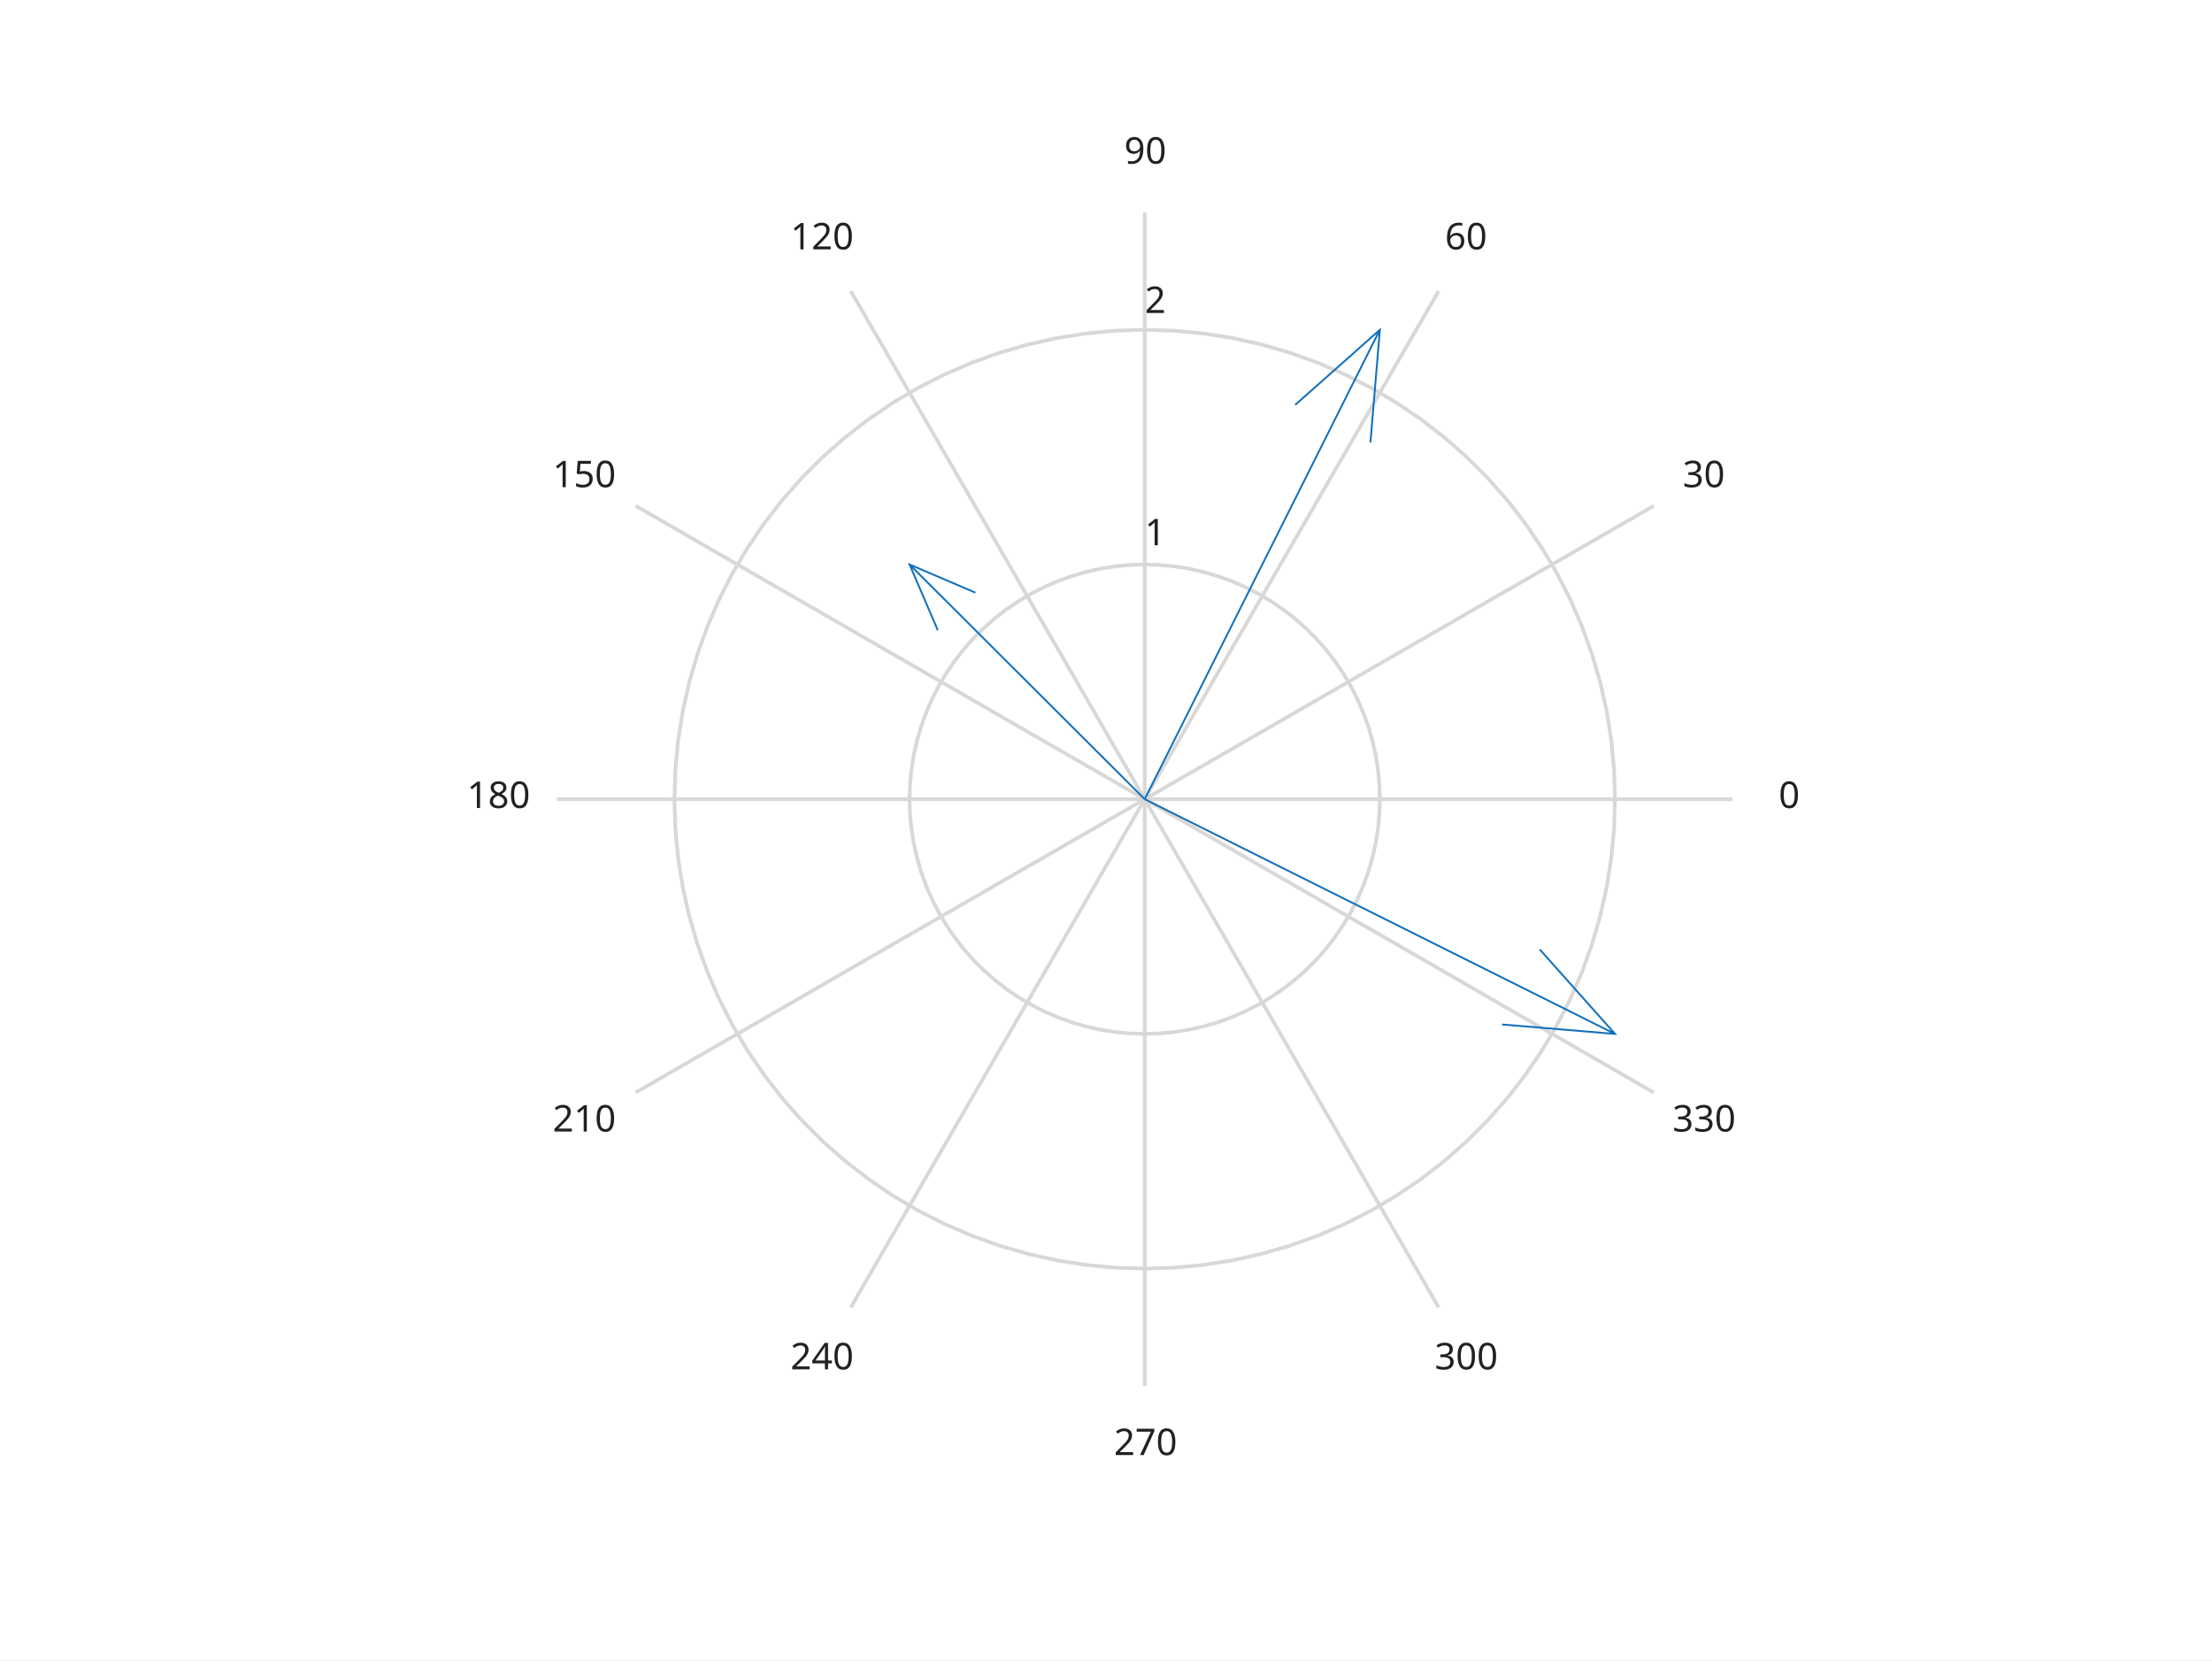
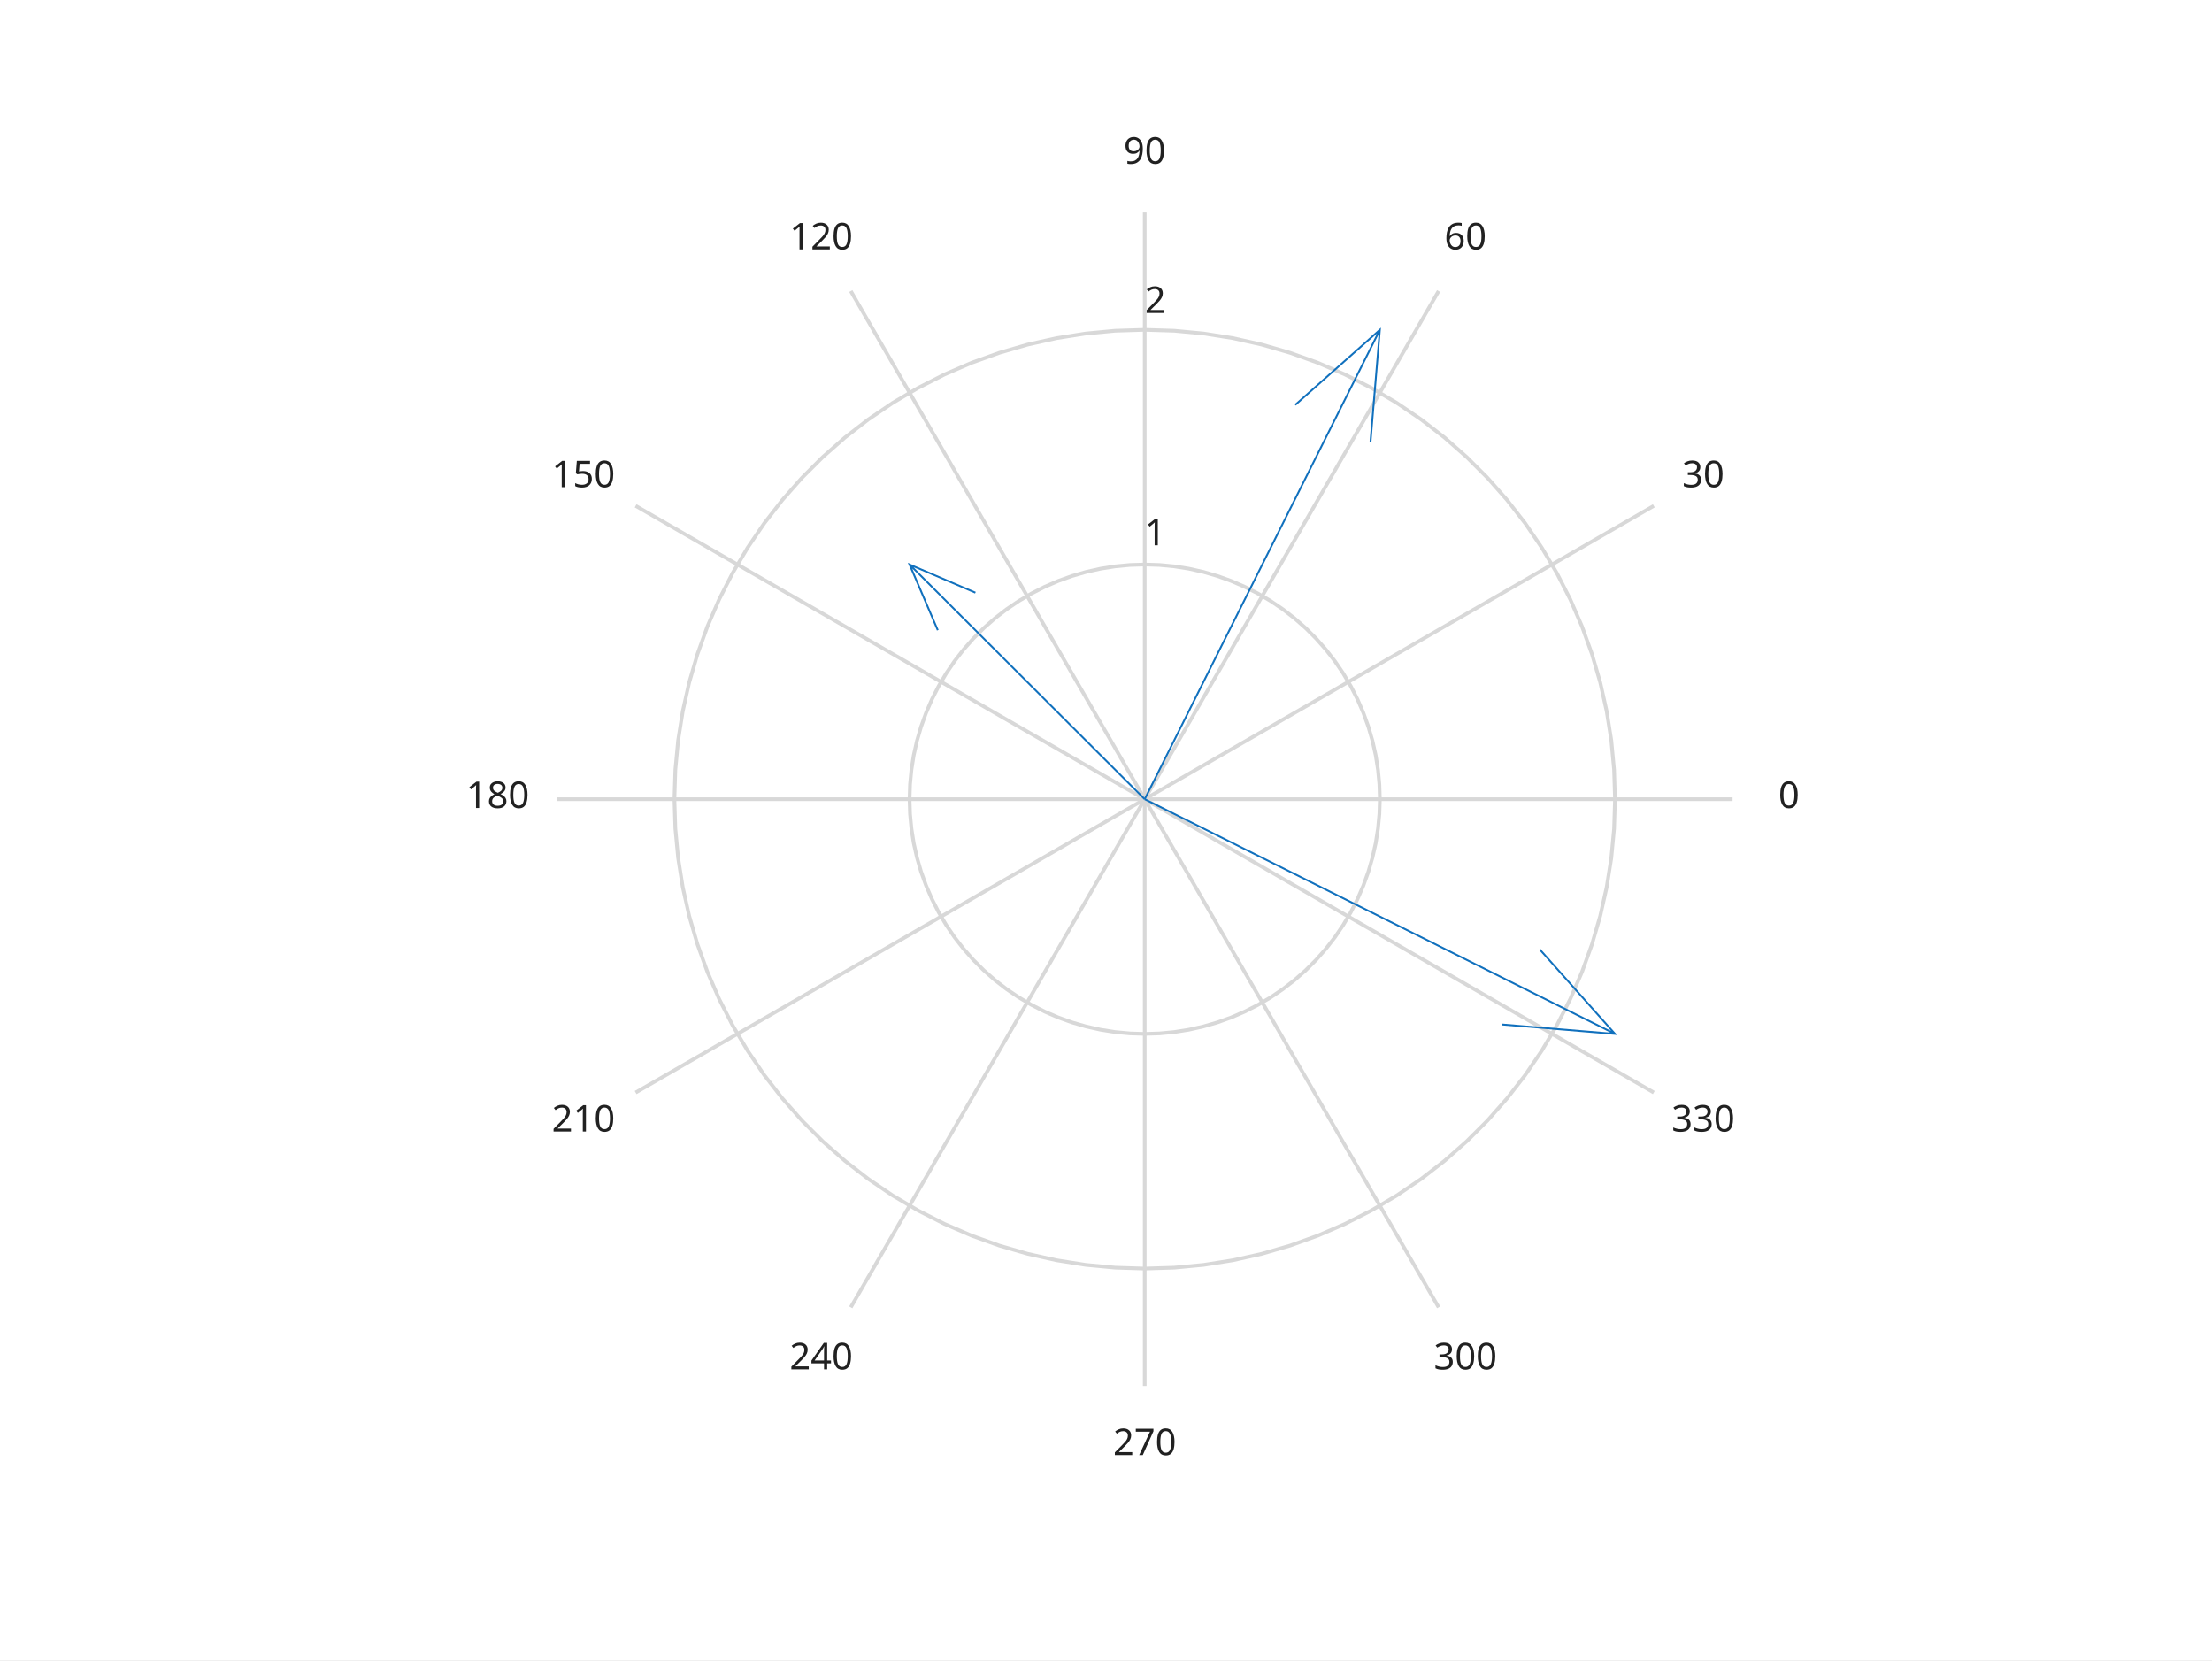
<svg xmlns="http://www.w3.org/2000/svg" width="800" height="600.32" viewBox="0 0 1250 938">
  <rect x="0" y="0" width="1250" height="938" fill="#ffffff" />
  <rect x="0" y="0" width="1250" height="937.5" fill="rgba(255,255,255,1)" />
  <polyline points="779.755,451.562 779.493,443.236 778.708,434.942 777.402,426.714 775.581,418.584 773.252,410.584 770.424,402.746 767.109,395.1 763.319,387.678 759.07,380.507 754.378,373.617 749.261,367.035 743.741,360.786 737.838,354.895 731.576,349.386 724.98,344.28 718.076,339.597 710.891,335.357 703.453,331.575 695.792,328.266 687.937,325.444 679.921,323.12 671.774,321.303 663.529,319.999 655.219,319.215 646.875,318.954 638.531,319.215 630.221,319.999 621.976,321.303 613.829,323.12 605.813,325.444 597.958,328.266 590.297,331.575 582.859,335.357 575.674,339.597 568.77,344.28 562.174,349.386 555.912,354.895 550.009,360.786 544.489,367.035 539.372,373.617 534.68,380.507 530.431,387.678 526.641,395.1 523.326,402.746 520.498,410.584 518.169,418.584 516.348,426.714 515.042,434.942 514.257,443.236 513.995,451.562 514.257,459.889 515.042,468.183 516.348,476.411 518.169,484.541 520.498,492.541 523.326,500.379 526.641,508.025 530.431,515.447 534.68,522.618 539.372,529.508 544.489,536.09 550.009,542.339 555.912,548.23 562.174,553.739 568.77,558.845 575.674,563.528 582.859,567.768 590.297,571.55 597.958,574.859 605.813,577.681 613.829,580.005 621.976,581.822 630.221,583.126 638.531,583.91 646.875,584.171 655.219,583.91 663.529,583.126 671.774,581.822 679.921,580.005 687.937,577.681 695.792,574.859 703.453,571.55 710.891,567.768 718.076,563.528 724.98,558.845 731.576,553.739 737.838,548.23 743.741,542.339 749.261,536.09 754.378,529.508 759.07,522.618 763.319,515.447 767.109,508.025 770.424,500.379 773.252,492.541 775.581,484.541 777.402,476.411 778.708,468.183 779.493,459.889 779.755,451.562 " fill="none" stroke="rgba(216,216,216,1)" stroke-width="2.083" />
  <text x="646.875" y="308.085" fill="rgba(33,33,33,1)" font-size="20.833" font-family="sans-serif" text-anchor="start">  1</text>
  <polyline points="912.636,451.562 912.111,434.909 910.54,418.322 907.929,401.866 904.287,385.606 899.629,369.606 893.973,353.929 887.343,338.638 879.763,323.793 871.264,309.452 861.88,295.672 851.647,282.507 840.606,270.009 828.801,258.227 816.277,247.209 803.085,236.997 789.277,227.632 774.906,219.151 760.03,211.587 744.708,204.97 729,199.326 712.967,194.677 696.674,191.043 680.184,188.436 663.562,186.868 646.875,186.345 630.188,186.868 613.566,188.436 597.076,191.043 580.783,194.677 564.75,199.326 549.042,204.97 533.72,211.587 518.844,219.151 504.473,227.632 490.665,236.997 477.473,247.209 464.949,258.227 453.144,270.009 442.103,282.507 431.87,295.672 422.486,309.452 413.987,323.793 406.407,338.638 399.777,353.929 394.121,369.606 389.463,385.606 385.821,401.866 383.21,418.322 381.639,434.909 381.114,451.562 381.639,468.216 383.21,484.803 385.821,501.259 389.463,517.519 394.121,533.519 399.777,549.196 406.407,564.487 413.987,579.332 422.486,593.673 431.87,607.453 442.103,620.618 453.144,633.116 464.949,644.898 477.473,655.916 490.665,666.128 504.473,675.493 518.844,683.974 533.72,691.538 549.042,698.155 564.75,703.799 580.783,708.448 597.076,712.082 613.566,714.689 630.188,716.257 646.875,716.78 663.562,716.257 680.184,714.689 696.674,712.082 712.967,708.448 729,703.799 744.708,698.155 760.03,691.538 774.906,683.974 789.277,675.493 803.085,666.128 816.277,655.916 828.801,644.898 840.606,633.116 851.647,620.618 861.88,607.453 871.264,593.673 879.763,579.332 887.343,564.487 893.973,549.196 899.629,533.519 904.287,517.519 907.929,501.259 910.54,484.803 912.111,468.216 912.636,451.562 " fill="none" stroke="rgba(216,216,216,1)" stroke-width="2.083" />
  <text x="646.875" y="176.835" fill="rgba(33,33,33,1)" font-size="20.833" font-family="sans-serif" text-anchor="start">  2</text>
  <polyline points="359.18,617.323 934.57,285.802 " fill="none" stroke="rgba(216,216,216,1)" stroke-width="2.083" />
  <polyline points="480.774,738.669 812.976,164.456 " fill="none" stroke="rgba(216,216,216,1)" stroke-width="2.083" />
  <polyline points="646.875,783.084 646.875,120.041 " fill="none" stroke="rgba(216,216,216,1)" stroke-width="2.083" />
  <polyline points="812.976,738.669 480.774,164.456 " fill="none" stroke="rgba(216,216,216,1)" stroke-width="2.083" />
  <polyline points="934.57,617.323 359.18,285.802 " fill="none" stroke="rgba(216,216,216,1)" stroke-width="2.083" />
  <polyline points="979.076,451.562 314.674,451.562 " fill="none" stroke="rgba(216,216,216,1)" stroke-width="2.083" />
-   <text x="950.913" y="275.273" fill="rgba(33,33,33,1)" font-size="20.833" font-family="sans-serif" text-anchor="start">30</text>
-   <text x="312.308" y="639.335" fill="rgba(33,33,33,1)" font-size="20.833" font-family="sans-serif" text-anchor="start">210</text>
-   <text x="816.538" y="140.898" fill="rgba(33,33,33,1)" font-size="20.833" font-family="sans-serif" text-anchor="start">60</text>
-   <text x="446.683" y="773.71" fill="rgba(33,33,33,1)" font-size="20.833" font-family="sans-serif" text-anchor="start">240</text>
-   <text x="635.288" y="92.46" fill="rgba(33,33,33,1)" font-size="20.833" font-family="sans-serif" text-anchor="start">90</text>
-   <text x="629.495" y="822.148" fill="rgba(33,33,33,1)" font-size="20.833" font-family="sans-serif" text-anchor="start">270</text>
-   <text x="446.683" y="140.898" fill="rgba(33,33,33,1)" font-size="20.833" font-family="sans-serif" text-anchor="start">120</text>
-   <text x="810.745" y="773.71" fill="rgba(33,33,33,1)" font-size="20.833" font-family="sans-serif" text-anchor="start">300</text>
-   <text x="312.308" y="275.273" fill="rgba(33,33,33,1)" font-size="20.833" font-family="sans-serif" text-anchor="start">150</text>
-   <text x="945.12" y="639.335" fill="rgba(33,33,33,1)" font-size="20.833" font-family="sans-serif" text-anchor="start">330</text>
-   <text x="263.87" y="456.523" fill="rgba(33,33,33,1)" font-size="20.833" font-family="sans-serif" text-anchor="start">180</text>
-   <text x="1005.14" y="456.523" fill="rgba(33,33,33,1)" font-size="20.833" font-family="sans-serif" text-anchor="start">0</text>
+   <text x="962.5" y="275.273" fill="rgba(33,33,33,1)" font-size="20.833" font-family="sans-serif" text-anchor="middle">30</text>
+   <text x="329.688" y="639.335" fill="rgba(33,33,33,1)" font-size="20.833" font-family="sans-serif" text-anchor="middle">210</text>
+   <text x="828.125" y="140.898" fill="rgba(33,33,33,1)" font-size="20.833" font-family="sans-serif" text-anchor="middle">60</text>
+   <text x="464.062" y="773.71" fill="rgba(33,33,33,1)" font-size="20.833" font-family="sans-serif" text-anchor="middle">240</text>
+   <text x="646.875" y="92.46" fill="rgba(33,33,33,1)" font-size="20.833" font-family="sans-serif" text-anchor="middle">90</text>
+   <text x="646.875" y="822.148" fill="rgba(33,33,33,1)" font-size="20.833" font-family="sans-serif" text-anchor="middle">270</text>
+   <text x="464.062" y="140.898" fill="rgba(33,33,33,1)" font-size="20.833" font-family="sans-serif" text-anchor="middle">120</text>
+   <text x="828.125" y="773.71" fill="rgba(33,33,33,1)" font-size="20.833" font-family="sans-serif" text-anchor="middle">300</text>
+   <text x="329.688" y="275.273" fill="rgba(33,33,33,1)" font-size="20.833" font-family="sans-serif" text-anchor="middle">150</text>
+   <text x="962.5" y="639.335" fill="rgba(33,33,33,1)" font-size="20.833" font-family="sans-serif" text-anchor="middle">330</text>
+   <text x="281.25" y="456.523" fill="rgba(33,33,33,1)" font-size="20.833" font-family="sans-serif" text-anchor="middle">180</text>
+   <text x="1010.94" y="456.523" fill="rgba(33,33,33,1)" font-size="20.833" font-family="sans-serif" text-anchor="middle">0</text>
  <polyline points="646.875,451.562 779.755,186.345 731.918,228.78 779.755,186.345 774.44,249.997 " fill="none" stroke="rgba(16,112,189,1)" stroke-width="1.042" />
  <polyline points="646.875,451.562 912.636,584.171 870.114,536.432 912.636,584.171 848.853,578.867 " fill="none" stroke="rgba(16,112,189,1)" stroke-width="1.042" />
  <polyline points="646.875,451.562 513.995,318.954 529.94,356.084 513.995,318.954 551.201,334.867 " fill="none" stroke="rgba(16,112,189,1)" stroke-width="1.042" />
</svg>
